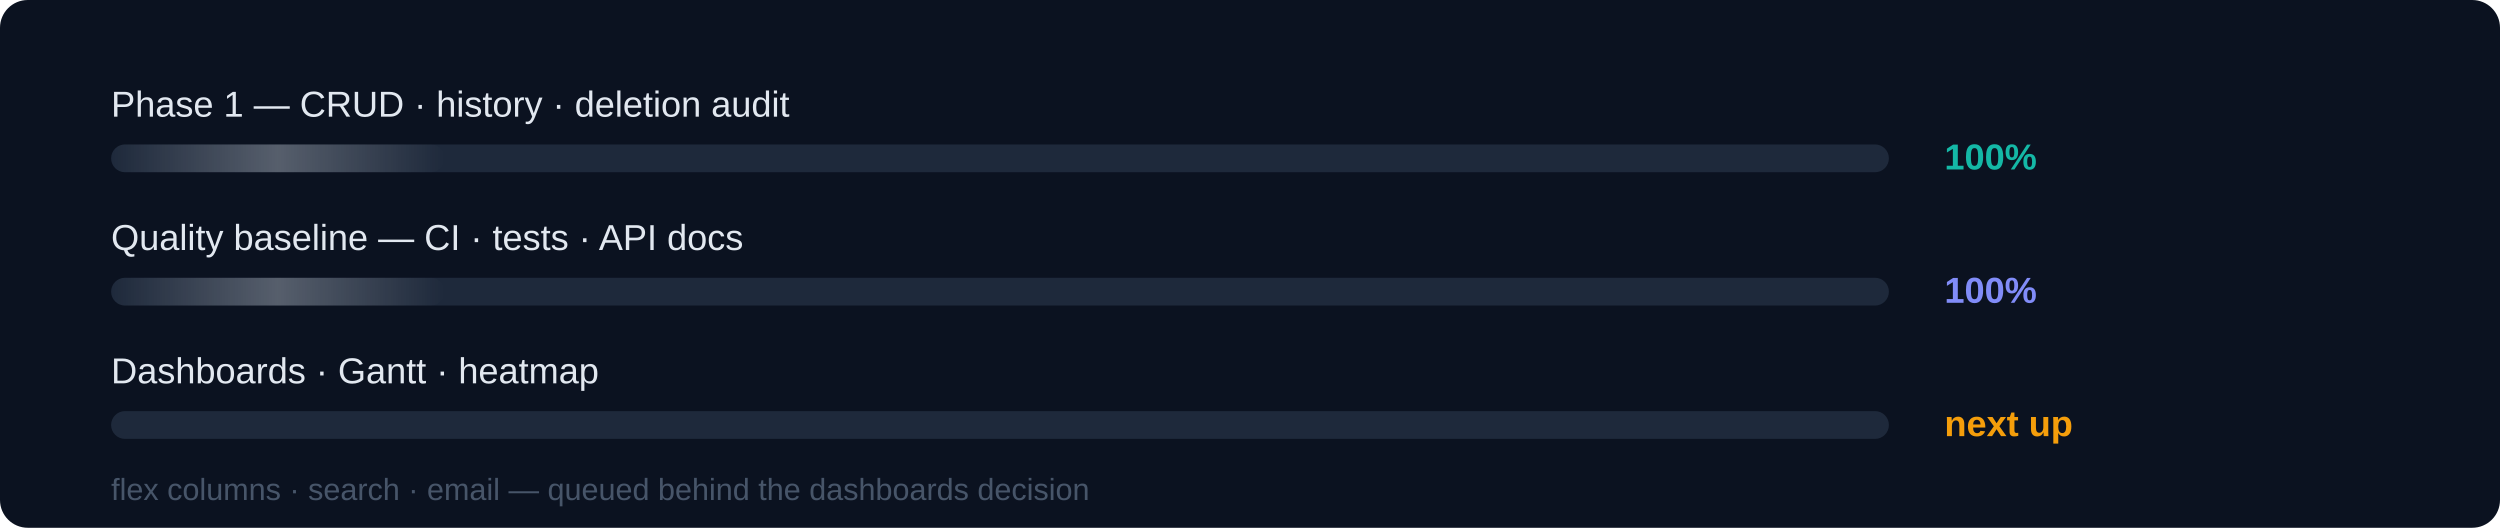
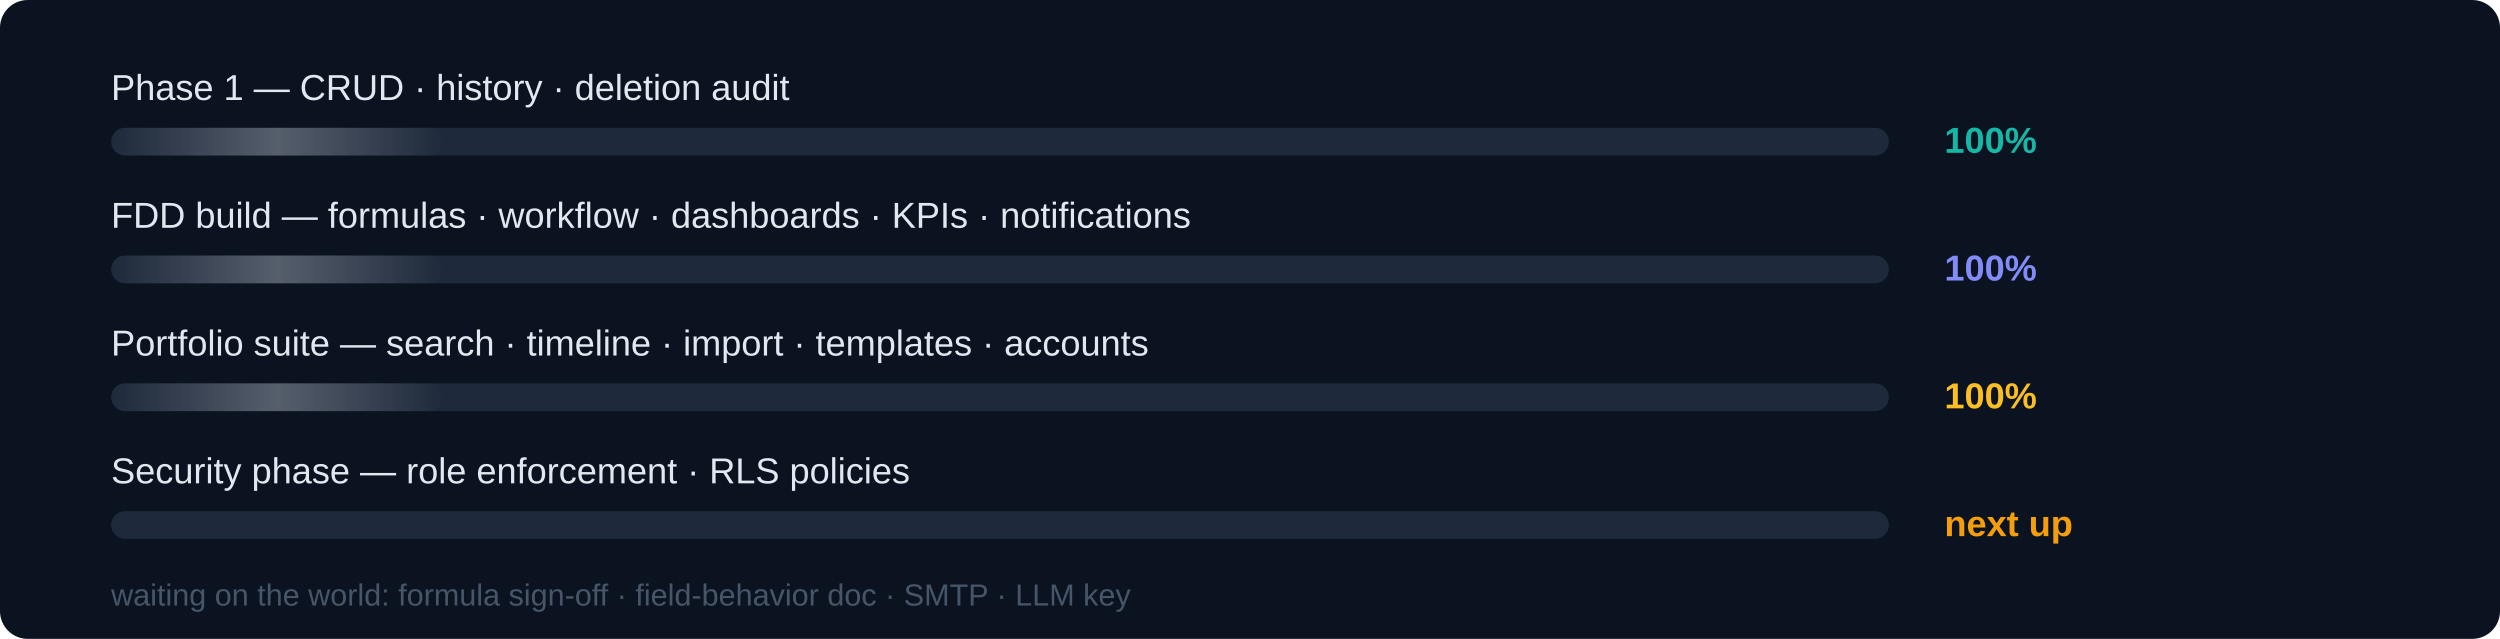
- <svg xmlns="http://www.w3.org/2000/svg" width="900" height="190" viewBox="0 0 900 190" role="img" aria-label="Roadmap progress bars">
+ <svg xmlns="http://www.w3.org/2000/svg" width="900" height="230" viewBox="0 0 900 230" role="img" aria-label="Roadmap progress bars">
  <defs>
    <linearGradient id="pfill" x1="0" y1="0" x2="1" y2="0">
      <stop offset="0%" stop-color="#14b8a6" />
      <stop offset="100%" stop-color="#0d9488" />
    </linearGradient>
    <linearGradient id="pfill2" x1="0" y1="0" x2="1" y2="0">
      <stop offset="0%" stop-color="#6366f1" />
      <stop offset="100%" stop-color="#4f46e5" />
    </linearGradient>
+     <linearGradient id="pfill3" x1="0" y1="0" x2="1" y2="0">
+       <stop offset="0%" stop-color="#f59e0b" />
+       <stop offset="100%" stop-color="#d97706" />
+     </linearGradient>
    <linearGradient id="shine" x1="0" y1="0" x2="1" y2="0">
      <stop offset="0%" stop-color="#ffffff" stop-opacity="0" />
      <stop offset="50%" stop-color="#ffffff" stop-opacity="0.25" />
      <stop offset="100%" stop-color="#ffffff" stop-opacity="0" />
    </linearGradient>
  </defs>
-   <rect width="900" height="190" rx="10" fill="#0b1220" />
+   <rect width="900" height="230" rx="10" fill="#0b1220" />
  <g font-family="Segoe UI, Arial, sans-serif" font-size="13">
-     <text x="40" y="42" fill="#e2e8f0">Phase 1 — CRUD · history · deletion audit</text>
-     <rect x="40" y="52" width="640" height="10" rx="5" fill="#1e293b" />
-     <rect x="40" y="52" height="10" rx="5" fill="url(#pfill)">
+     <text x="40" y="36" fill="#e2e8f0">Phase 1 — CRUD · history · deletion audit</text>
+     <rect x="40" y="46" width="640" height="10" rx="5" fill="#1e293b" />
+     <rect x="40" y="46" height="10" rx="5" fill="url(#pfill)">
      <animate attributeName="width" values="0;640" dur="1.6s" fill="freeze" calcMode="spline" keySplines="0.25 0.1 0.25 1" />
    </rect>
-     <text x="700" y="61" fill="#14b8a6" font-weight="700">100%
+     <text x="700" y="55" fill="#14b8a6" font-weight="700">100%
      <animate attributeName="opacity" values="0;0;1" dur="1.8s" fill="freeze" />
    </text>
-     <text x="40" y="90" fill="#e2e8f0">Quality baseline — CI · tests · API docs</text>
-     <rect x="40" y="100" width="640" height="10" rx="5" fill="#1e293b" />
-     <rect x="40" y="100" height="10" rx="5" fill="url(#pfill2)">
+     <text x="40" y="82" fill="#e2e8f0">FDD build — formulas · workflow · dashboards · KPIs · notifications</text>
+     <rect x="40" y="92" width="640" height="10" rx="5" fill="#1e293b" />
+     <rect x="40" y="92" height="10" rx="5" fill="url(#pfill2)">
      <animate attributeName="width" values="0;640" begin="0.4s" dur="1.6s" fill="freeze" calcMode="spline" keySplines="0.25 0.1 0.25 1" />
    </rect>
-     <text x="700" y="109" fill="#818cf8" font-weight="700">100%
+     <text x="700" y="101" fill="#818cf8" font-weight="700">100%
      <animate attributeName="opacity" values="0;0;1" dur="2.2s" fill="freeze" />
    </text>
-     <text x="40" y="138" fill="#e2e8f0">Dashboards · Gantt · heatmap</text>
-     <rect x="40" y="148" width="640" height="10" rx="5" fill="#1e293b" />
-     <text x="700" y="157" fill="#f59e0b" font-weight="700">next up
+     <text x="40" y="128" fill="#e2e8f0">Portfolio suite — search · timeline · import · templates · accounts</text>
+     <rect x="40" y="138" width="640" height="10" rx="5" fill="#1e293b" />
+     <rect x="40" y="138" height="10" rx="5" fill="url(#pfill3)">
+       <animate attributeName="width" values="0;640" begin="0.8s" dur="1.6s" fill="freeze" calcMode="spline" keySplines="0.25 0.1 0.25 1" />
+     </rect>
+     <text x="700" y="147" fill="#fbbf24" font-weight="700">100%
+       <animate attributeName="opacity" values="0;0;1" dur="2.6s" fill="freeze" />
+     </text>
+     <text x="40" y="174" fill="#e2e8f0">Security phase — role enforcement · RLS policies</text>
+     <rect x="40" y="184" width="640" height="10" rx="5" fill="#1e293b" />
+     <text x="700" y="193" fill="#f59e0b" font-weight="700">next up
      <animate attributeName="opacity" values="1;0.35;1" dur="2s" repeatCount="indefinite" />
    </text>
-     <text x="40" y="180" fill="#475569" font-size="11">flex columns · search · email — queued behind the dashboards decision</text>
+     <text x="40" y="218" fill="#475569" font-size="11">waiting on the world: formula sign-off · field-behavior doc · SMTP · LLM key</text>
  </g>
-   <rect x="40" y="52" width="120" height="10" rx="5" fill="url(#shine)">
+   <rect x="40" y="46" width="120" height="10" rx="5" fill="url(#shine)">
    <animate attributeName="x" values="40;560;40" dur="5s" repeatCount="indefinite" />
  </rect>
-   <rect x="40" y="100" width="120" height="10" rx="5" fill="url(#shine)">
+   <rect x="40" y="92" width="120" height="10" rx="5" fill="url(#shine)">
    <animate attributeName="x" values="40;560;40" begin="1s" dur="5s" repeatCount="indefinite" />
  </rect>
+   <rect x="40" y="138" width="120" height="10" rx="5" fill="url(#shine)">
+     <animate attributeName="x" values="40;560;40" begin="2s" dur="5s" repeatCount="indefinite" />
+   </rect>
</svg>
